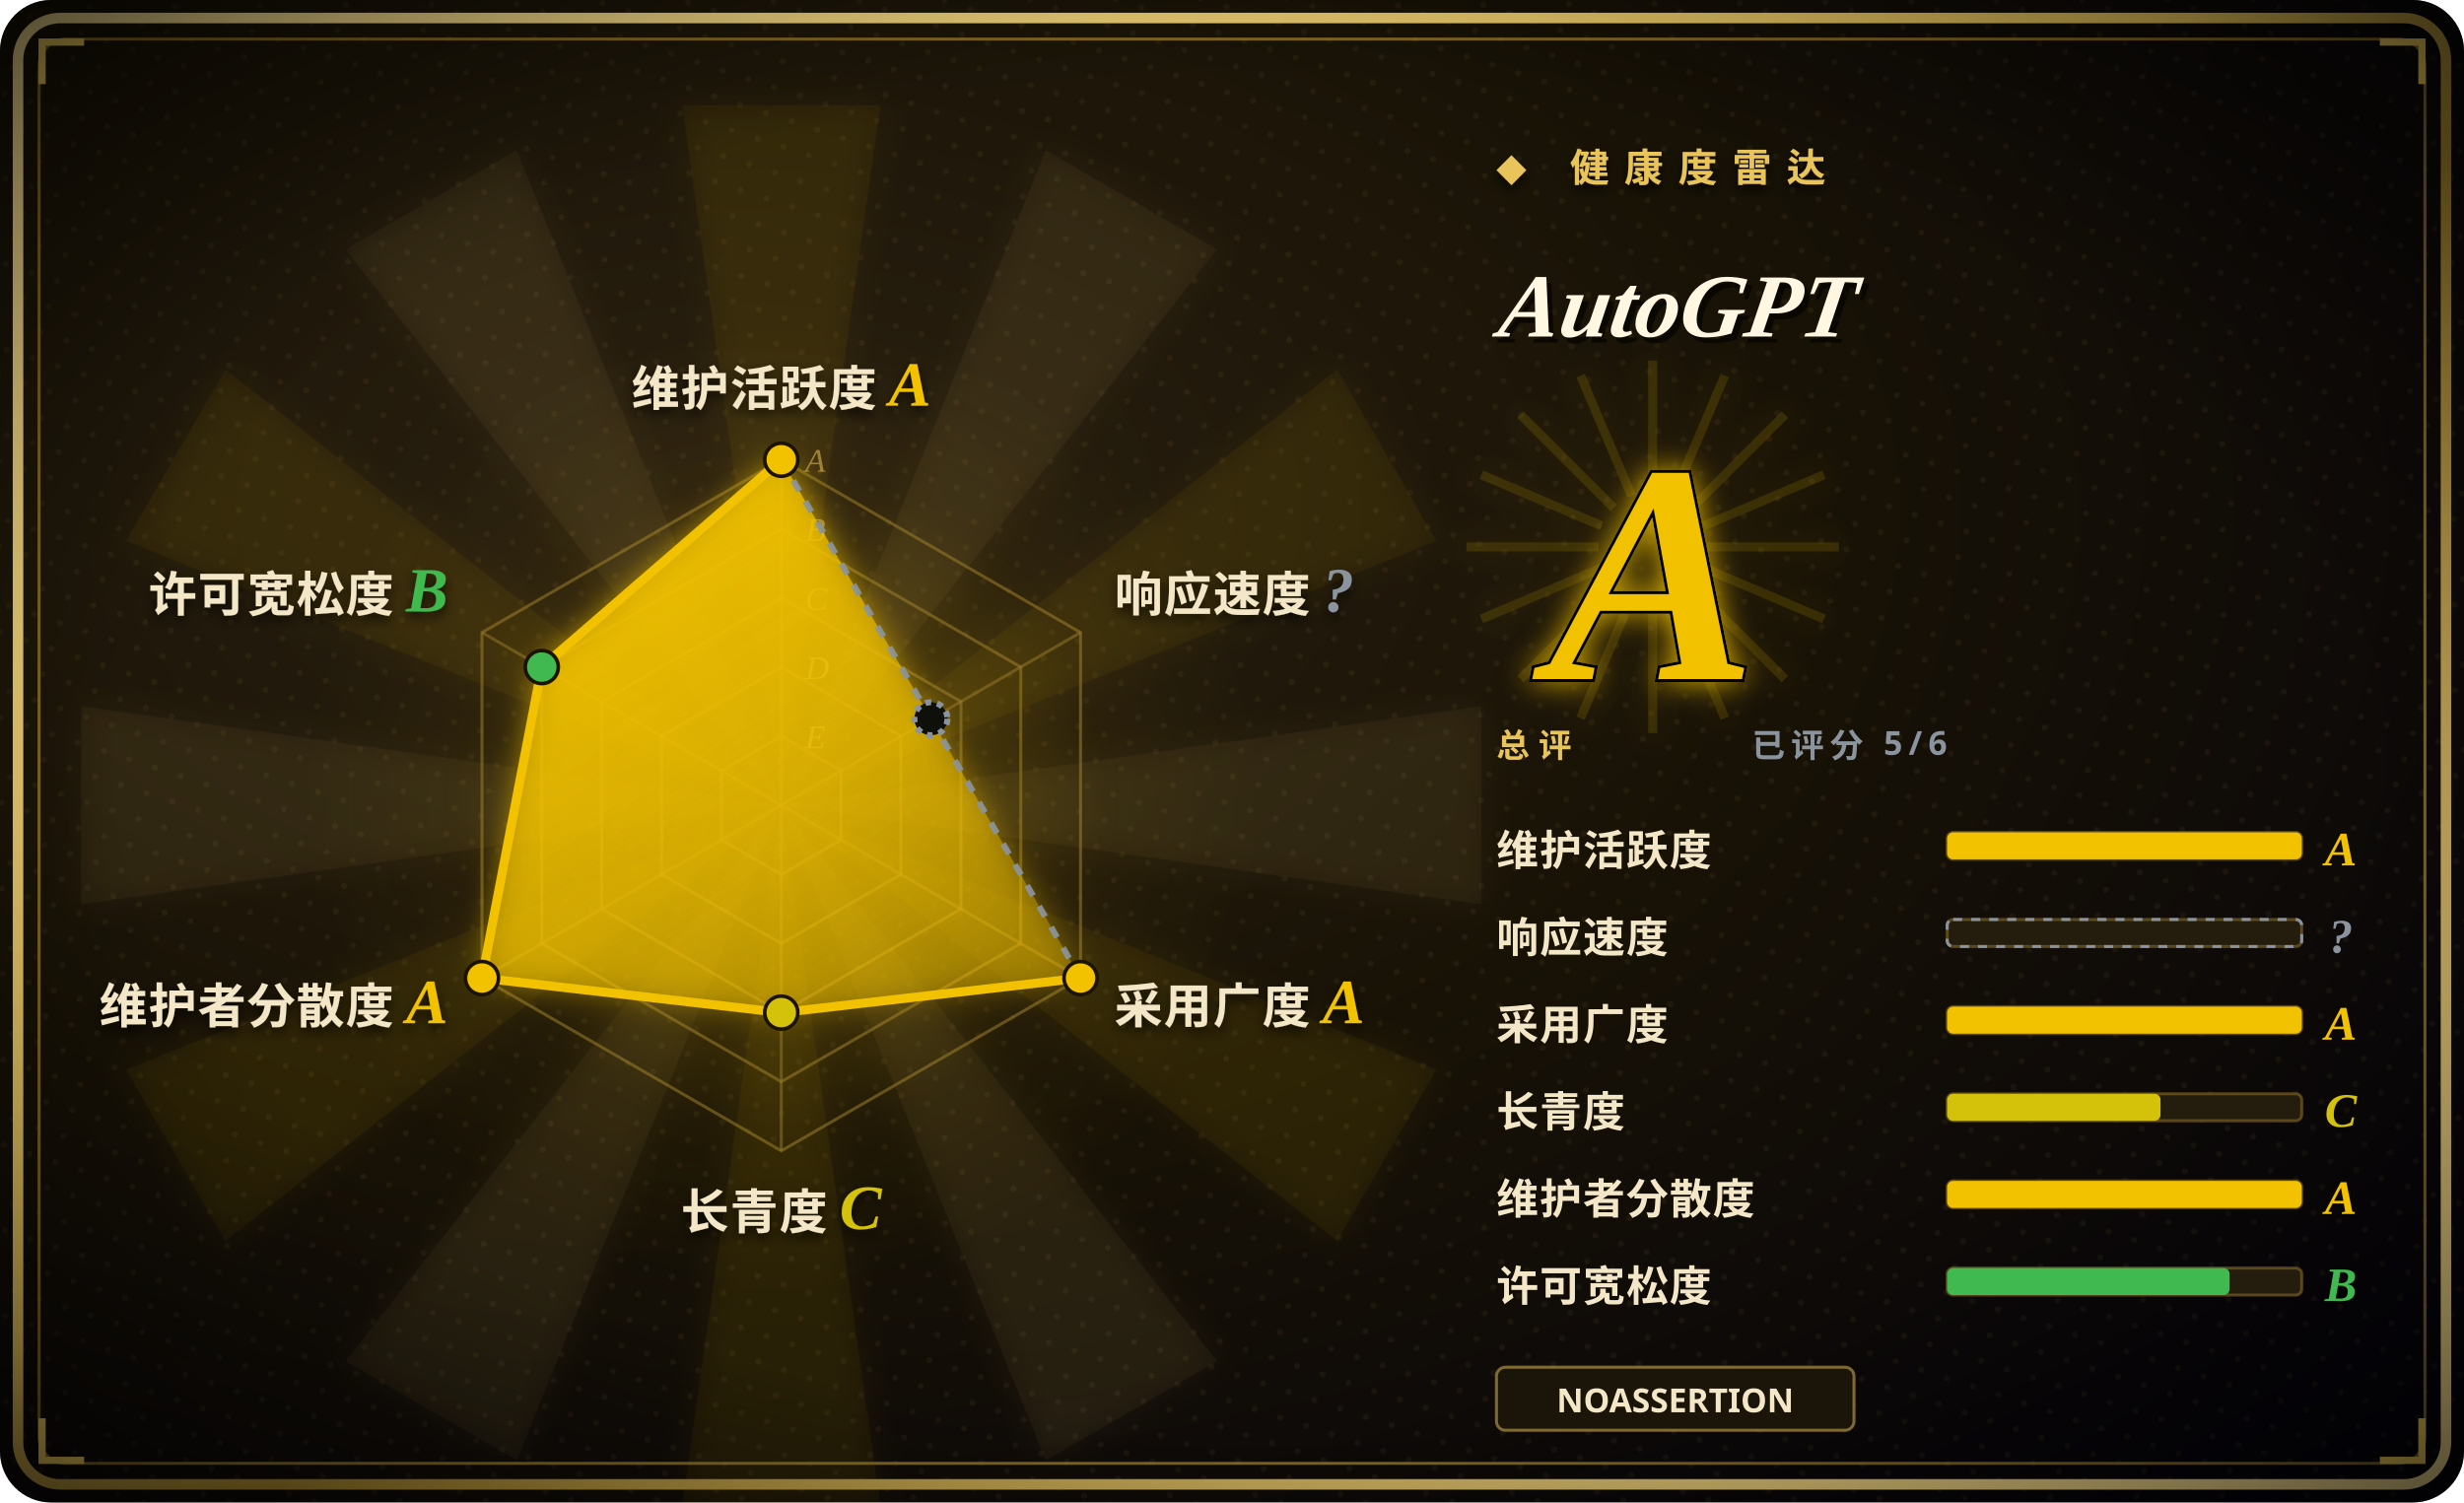
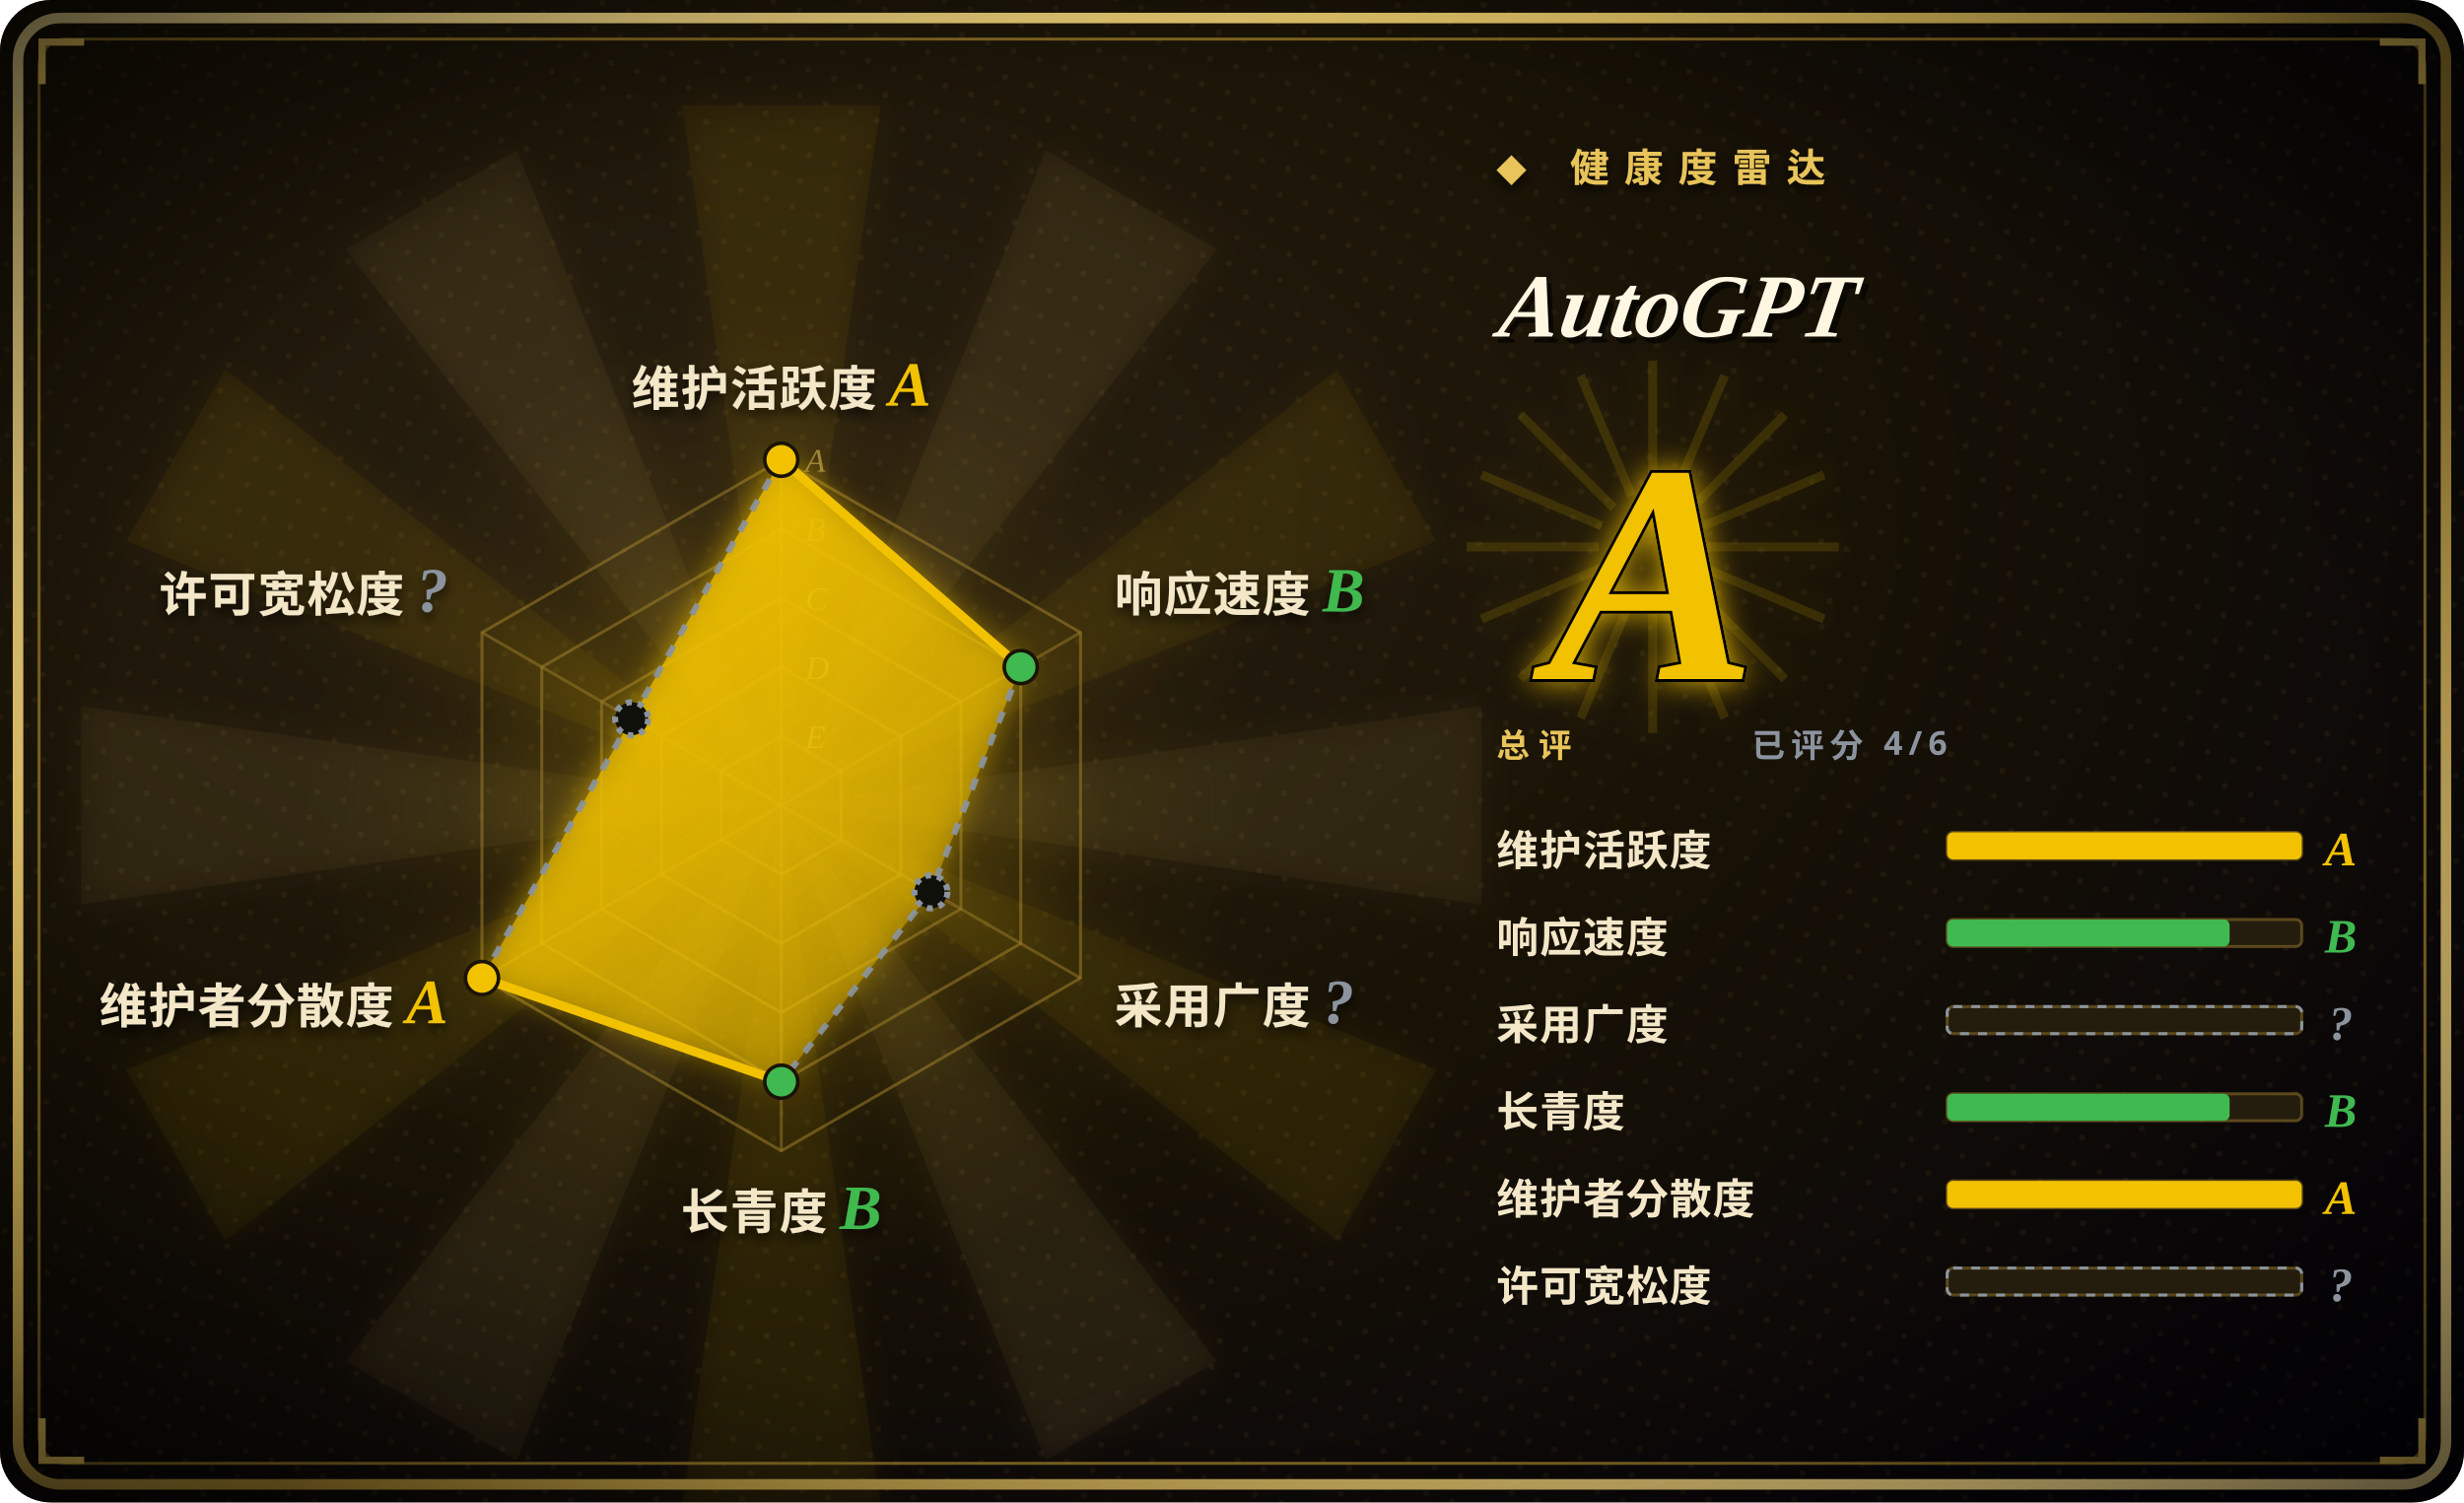
<svg xmlns="http://www.w3.org/2000/svg" width="820" height="500" viewBox="0 0 820 500">
  <defs>
    <radialGradient id="bg" cx="30%" cy="34%" r="90%">
      <stop offset="0%" stop-color="#2a2010" />
      <stop offset="48%" stop-color="#181206" />
      <stop offset="100%" stop-color="#05030a" />
    </radialGradient>
    <radialGradient id="vig" cx="50%" cy="50%" r="72%">
      <stop offset="62%" stop-color="#000000" stop-opacity="0" />
      <stop offset="100%" stop-color="#000000" stop-opacity="0.72" />
    </radialGradient>
    <linearGradient id="frame" x1="0" y1="0" x2="1" y2="1">
      <stop offset="0%" stop-color="#f6dd92" />
      <stop offset="45%" stop-color="#E8C45A" />
      <stop offset="55%" stop-color="#9c7d2a" />
      <stop offset="100%" stop-color="#f6dd92" />
    </linearGradient>
    <linearGradient id="poly" x1="0" y1="0" x2="0.7" y2="1">
      <stop offset="0%" stop-color="#F2C200" stop-opacity="0.92" />
      <stop offset="100%" stop-color="#F2C200" stop-opacity="0.34" />
    </linearGradient>
    <radialGradient id="halo" cx="50%" cy="50%" r="50%">
      <stop offset="0%" stop-color="#F2C200" stop-opacity="0.34" />
      <stop offset="68%" stop-color="#F2C200" stop-opacity="0.04" />
      <stop offset="100%" stop-color="#F2C200" stop-opacity="0" />
    </radialGradient>
    <filter id="glow" x="-60%" y="-60%" width="220%" height="220%">
      <feGaussianBlur stdDeviation="5" result="b" />
      <feMerge>
        <feMergeNode in="b" />
        <feMergeNode in="SourceGraphic" />
      </feMerge>
    </filter>
    <filter id="soft" x="-30%" y="-30%" width="160%" height="160%">
      <feDropShadow dx="0" dy="2" stdDeviation="2" flood-color="#000" flood-opacity="0.7" />
    </filter>
    <pattern id="halftone" width="9" height="9" patternUnits="userSpaceOnUse" patternTransform="rotate(18)">
      <circle cx="2" cy="2" r="1" fill="#E8C45A" fill-opacity="0.06" />
    </pattern>
  </defs>
  <rect width="820" height="500" rx="17" fill="url(#bg)" />
  <rect width="820" height="500" rx="17" fill="url(#halftone)" />
  <g opacity="0.5" filter="url(#glow)">
    <path d="M260,268 L493,235 L493,301 Z" fill="#E8C45A" fill-opacity="0.10" />
    <path d="M260,268 L478,356 L445,413 Z" fill="#F2C200" fill-opacity="0.10" />
    <path d="M260,268 L405,453 L348,486 Z" fill="#E8C45A" fill-opacity="0.10" />
    <path d="M260,268 L293,501 L227,501 Z" fill="#F2C200" fill-opacity="0.10" />
    <path d="M260,268 L172,486 L115,453 Z" fill="#E8C45A" fill-opacity="0.10" />
    <path d="M260,268 L75,413 L42,356 Z" fill="#F2C200" fill-opacity="0.10" />
    <path d="M260,268 L27,301 L27,235 Z" fill="#E8C45A" fill-opacity="0.10" />
    <path d="M260,268 L42,180 L75,123 Z" fill="#F2C200" fill-opacity="0.10" />
    <path d="M260,268 L115,83 L172,50 Z" fill="#E8C45A" fill-opacity="0.10" />
    <path d="M260,268 L227,35 L293,35 Z" fill="#F2C200" fill-opacity="0.10" />
    <path d="M260,268 L348,50 L405,83 Z" fill="#E8C45A" fill-opacity="0.10" />
    <path d="M260,268 L445,123 L478,180 Z" fill="#F2C200" fill-opacity="0.10" />
  </g>
  <circle cx="260" cy="268" r="161" fill="url(#halo)" />
  <rect x="6" y="6" width="808" height="488" rx="14" fill="none" stroke="url(#frame)" stroke-width="3.5" />
  <rect x="13" y="13" width="794" height="474" rx="9" fill="none" stroke="#9c7d2a" stroke-width="1" stroke-opacity="0.8" />
  <path d="M14,28 L14,14 L28,14" fill="none" stroke="#E8C45A" stroke-width="2.4" />
  <path d="M806,28 L806,14 L792,14" fill="none" stroke="#E8C45A" stroke-width="2.4" />
  <path d="M14,472 L14,486 L28,486" fill="none" stroke="#E8C45A" stroke-width="2.4" />
  <path d="M806,472 L806,486 L792,486" fill="none" stroke="#E8C45A" stroke-width="2.4" />
  <rect width="820" height="500" rx="17" fill="url(#vig)" />
  <polygon points="260.0,153.0 359.6,210.5 359.6,325.5 260.0,383.0 160.4,325.5 160.4,210.5" fill="none" stroke="#9c7d2a" stroke-opacity="0.55" stroke-width="1" />
  <polygon points="260.0,176.0 339.7,222.0 339.7,314.0 260.0,360.0 180.3,314.0 180.3,222.0" fill="none" stroke="#9c7d2a" stroke-opacity="0.55" stroke-width="1" />
  <polygon points="260.0,199.0 319.8,233.5 319.8,302.5 260.0,337.0 200.2,302.5 200.2,233.5" fill="none" stroke="#9c7d2a" stroke-opacity="0.55" stroke-width="1" />
  <polygon points="260.0,222.0 299.8,245.0 299.8,291.0 260.0,314.0 220.2,291.0 220.2,245.0" fill="none" stroke="#9c7d2a" stroke-opacity="0.55" stroke-width="1" />
  <polygon points="260.0,245.0 279.9,256.5 279.9,279.5 260.0,291.0 240.1,279.5 240.1,256.5" fill="none" stroke="#9c7d2a" stroke-opacity="0.55" stroke-width="1" />
  <line x1="260" y1="268" x2="260.0" y2="153.0" stroke="#9c7d2a" stroke-opacity="0.5" stroke-width="1" />
  <line x1="260" y1="268" x2="359.6" y2="210.5" stroke="#9c7d2a" stroke-opacity="0.5" stroke-width="1" />
  <line x1="260" y1="268" x2="359.6" y2="325.5" stroke="#9c7d2a" stroke-opacity="0.5" stroke-width="1" />
  <line x1="260" y1="268" x2="260.0" y2="383.0" stroke="#9c7d2a" stroke-opacity="0.5" stroke-width="1" />
  <line x1="260" y1="268" x2="160.4" y2="325.5" stroke="#9c7d2a" stroke-opacity="0.5" stroke-width="1" />
  <line x1="260" y1="268" x2="160.4" y2="210.5" stroke="#9c7d2a" stroke-opacity="0.5" stroke-width="1" />
  <text x="268" y="157.0" font-size="11" font-style="italic" fill="#E8C45A" fill-opacity="0.55" font-family="'Georgia','Times New Roman',serif">A</text>
  <text x="268" y="180.0" font-size="11" font-style="italic" fill="#E8C45A" fill-opacity="0.55" font-family="'Georgia','Times New Roman',serif">B</text>
  <text x="268" y="203.0" font-size="11" font-style="italic" fill="#E8C45A" fill-opacity="0.55" font-family="'Georgia','Times New Roman',serif">C</text>
  <text x="268" y="226.0" font-size="11" font-style="italic" fill="#E8C45A" fill-opacity="0.55" font-family="'Georgia','Times New Roman',serif">D</text>
  <text x="268" y="249.0" font-size="11" font-style="italic" fill="#E8C45A" fill-opacity="0.55" font-family="'Georgia','Times New Roman',serif">E</text>
-   <polygon points="260.0,153.0 309.8,239.2 359.6,325.5 260.0,337.0 160.4,325.5 180.3,222.0" fill="url(#poly)" filter="url(#glow)" />
-   <line x1="260.0" y1="153.0" x2="309.8" y2="239.2" stroke="#8B949E" stroke-width="2" stroke-dasharray="4 4" stroke-opacity="0.92" />
-   <line x1="309.8" y1="239.2" x2="359.6" y2="325.5" stroke="#8B949E" stroke-width="2" stroke-dasharray="4 4" stroke-opacity="0.92" />
-   <line x1="359.6" y1="325.5" x2="260.0" y2="337.0" stroke="#F2C200" stroke-width="3" />
-   <line x1="260.0" y1="337.0" x2="160.4" y2="325.5" stroke="#F2C200" stroke-width="3" />
-   <line x1="160.4" y1="325.5" x2="180.3" y2="222.0" stroke="#F2C200" stroke-width="3" />
-   <line x1="180.3" y1="222.0" x2="260.0" y2="153.0" stroke="#F2C200" stroke-width="3" />
+   <polygon points="260.0,153.0 339.7,222.0 309.8,296.8 260.0,360.0 160.4,325.5 210.2,239.2" fill="url(#poly)" filter="url(#glow)" />
+   <line x1="260.0" y1="153.0" x2="339.7" y2="222.0" stroke="#F2C200" stroke-width="3" />
+   <line x1="339.7" y1="222.0" x2="309.8" y2="296.8" stroke="#8B949E" stroke-width="2" stroke-dasharray="4 4" stroke-opacity="0.92" />
+   <line x1="309.8" y1="296.8" x2="260.0" y2="360.0" stroke="#8B949E" stroke-width="2" stroke-dasharray="4 4" stroke-opacity="0.92" />
+   <line x1="260.0" y1="360.0" x2="160.4" y2="325.5" stroke="#F2C200" stroke-width="3" />
+   <line x1="160.4" y1="325.5" x2="210.2" y2="239.2" stroke="#8B949E" stroke-width="2" stroke-dasharray="4 4" stroke-opacity="0.92" />
+   <line x1="210.2" y1="239.2" x2="260.0" y2="153.0" stroke="#8B949E" stroke-width="2" stroke-dasharray="4 4" stroke-opacity="0.92" />
  <circle cx="260.0" cy="153.0" r="5.5" fill="#F2C200" stroke="#1a1306" stroke-width="1.2" />
-   <circle cx="309.8" cy="239.2" r="5.5" fill="#10100b" stroke="#8B949E" stroke-width="2" stroke-dasharray="2 2" />
-   <circle cx="359.6" cy="325.5" r="5.5" fill="#F2C200" stroke="#1a1306" stroke-width="1.2" />
-   <circle cx="260.0" cy="337.0" r="5.5" fill="#D4C20A" stroke="#1a1306" stroke-width="1.2" />
+   <circle cx="339.7" cy="222.0" r="5.5" fill="#3FB950" stroke="#1a1306" stroke-width="1.2" />
+   <circle cx="309.8" cy="296.8" r="5.5" fill="#10100b" stroke="#8B949E" stroke-width="2" stroke-dasharray="2 2" />
+   <circle cx="260.0" cy="360.0" r="5.5" fill="#3FB950" stroke="#1a1306" stroke-width="1.2" />
  <circle cx="160.4" cy="325.5" r="5.5" fill="#F2C200" stroke="#1a1306" stroke-width="1.2" />
-   <circle cx="180.3" cy="222.0" r="5.5" fill="#3FB950" stroke="#1a1306" stroke-width="1.2" />
+   <circle cx="210.2" cy="239.2" r="5.5" fill="#10100b" stroke="#8B949E" stroke-width="2" stroke-dasharray="2 2" />
  <text x="260.0" y="135.0" font-size="16" font-weight="900" fill="#f3e7c8" text-anchor="middle" font-family="'PingFang SC','Hiragino Sans GB','Heiti SC','Microsoft YaHei',sans-serif" letter-spacing="0.4" filter="url(#soft)">维护活跃度 <tspan fill="#F2C200" font-family="'Georgia','Times New Roman',serif" font-style="italic" font-size="21">A</tspan>
  </text>
-   <text x="370.9" y="203.5" font-size="16" font-weight="900" fill="#f3e7c8" text-anchor="start" font-family="'PingFang SC','Hiragino Sans GB','Heiti SC','Microsoft YaHei',sans-serif" letter-spacing="0.4" filter="url(#soft)">响应速度 <tspan fill="#8B949E" font-family="'Georgia','Times New Roman',serif" font-style="italic" font-size="21">?</tspan>
+   <text x="370.9" y="203.5" font-size="16" font-weight="900" fill="#f3e7c8" text-anchor="start" font-family="'PingFang SC','Hiragino Sans GB','Heiti SC','Microsoft YaHei',sans-serif" letter-spacing="0.4" filter="url(#soft)">响应速度 <tspan fill="#3FB950" font-family="'Georgia','Times New Roman',serif" font-style="italic" font-size="21">B</tspan>
  </text>
-   <text x="370.9" y="340.5" font-size="16" font-weight="900" fill="#f3e7c8" text-anchor="start" font-family="'PingFang SC','Hiragino Sans GB','Heiti SC','Microsoft YaHei',sans-serif" letter-spacing="0.4" filter="url(#soft)">采用广度 <tspan fill="#F2C200" font-family="'Georgia','Times New Roman',serif" font-style="italic" font-size="21">A</tspan>
+   <text x="370.9" y="340.5" font-size="16" font-weight="900" fill="#f3e7c8" text-anchor="start" font-family="'PingFang SC','Hiragino Sans GB','Heiti SC','Microsoft YaHei',sans-serif" letter-spacing="0.4" filter="url(#soft)">采用广度 <tspan fill="#8B949E" font-family="'Georgia','Times New Roman',serif" font-style="italic" font-size="21">?</tspan>
  </text>
-   <text x="260.0" y="409.0" font-size="16" font-weight="900" fill="#f3e7c8" text-anchor="middle" font-family="'PingFang SC','Hiragino Sans GB','Heiti SC','Microsoft YaHei',sans-serif" letter-spacing="0.4" filter="url(#soft)">长青度 <tspan fill="#D4C20A" font-family="'Georgia','Times New Roman',serif" font-style="italic" font-size="21">C</tspan>
+   <text x="260.0" y="409.0" font-size="16" font-weight="900" fill="#f3e7c8" text-anchor="middle" font-family="'PingFang SC','Hiragino Sans GB','Heiti SC','Microsoft YaHei',sans-serif" letter-spacing="0.4" filter="url(#soft)">长青度 <tspan fill="#3FB950" font-family="'Georgia','Times New Roman',serif" font-style="italic" font-size="21">B</tspan>
  </text>
  <text x="149.1" y="340.5" font-size="16" font-weight="900" fill="#f3e7c8" text-anchor="end" font-family="'PingFang SC','Hiragino Sans GB','Heiti SC','Microsoft YaHei',sans-serif" letter-spacing="0.4" filter="url(#soft)">维护者分散度 <tspan fill="#F2C200" font-family="'Georgia','Times New Roman',serif" font-style="italic" font-size="21">A</tspan>
  </text>
-   <text x="149.1" y="203.5" font-size="16" font-weight="900" fill="#f3e7c8" text-anchor="end" font-family="'PingFang SC','Hiragino Sans GB','Heiti SC','Microsoft YaHei',sans-serif" letter-spacing="0.4" filter="url(#soft)">许可宽松度 <tspan fill="#3FB950" font-family="'Georgia','Times New Roman',serif" font-style="italic" font-size="21">B</tspan>
+   <text x="149.1" y="203.5" font-size="16" font-weight="900" fill="#f3e7c8" text-anchor="end" font-family="'PingFang SC','Hiragino Sans GB','Heiti SC','Microsoft YaHei',sans-serif" letter-spacing="0.4" filter="url(#soft)">许可宽松度 <tspan fill="#8B949E" font-family="'Georgia','Times New Roman',serif" font-style="italic" font-size="21">?</tspan>
  </text>
  <text x="498" y="60" font-size="13" letter-spacing="5" fill="#E8C45A" font-weight="900" font-family="'PingFang SC','Hiragino Sans GB','Heiti SC','Microsoft YaHei',sans-serif" filter="url(#soft)">◆ 健康度雷达</text>
  <g transform="translate(498,112) skewX(-9)">
    <text x="2" y="2" font-size="30" font-weight="900" font-style="italic" fill="#000" fill-opacity="0.6" font-family="'Georgia','Times New Roman',serif">AutoGPT</text>
    <text x="0" y="0" font-size="30" font-weight="900" font-style="italic" fill="#fff7e2" font-family="'Georgia','Times New Roman',serif">AutoGPT</text>
  </g>
  <line x1="498" y1="124" x2="648" y2="124" stroke="url(#frame)" stroke-width="2" />
  <g opacity="0.85" filter="url(#glow)">
    <line x1="568" y1="182" x2="612" y2="182" stroke="#F2C200" stroke-opacity="0.16" stroke-width="3" />
    <line x1="567" y1="189" x2="607" y2="206" stroke="#F2C200" stroke-opacity="0.16" stroke-width="3" />
    <line x1="563" y1="195" x2="594" y2="226" stroke="#F2C200" stroke-opacity="0.16" stroke-width="3" />
    <line x1="557" y1="199" x2="574" y2="239" stroke="#F2C200" stroke-opacity="0.16" stroke-width="3" />
    <line x1="550" y1="200" x2="550" y2="244" stroke="#F2C200" stroke-opacity="0.16" stroke-width="3" />
    <line x1="543" y1="199" x2="526" y2="239" stroke="#F2C200" stroke-opacity="0.16" stroke-width="3" />
    <line x1="537" y1="195" x2="506" y2="226" stroke="#F2C200" stroke-opacity="0.16" stroke-width="3" />
    <line x1="533" y1="189" x2="493" y2="206" stroke="#F2C200" stroke-opacity="0.16" stroke-width="3" />
    <line x1="532" y1="182" x2="488" y2="182" stroke="#F2C200" stroke-opacity="0.16" stroke-width="3" />
    <line x1="533" y1="175" x2="493" y2="158" stroke="#F2C200" stroke-opacity="0.16" stroke-width="3" />
    <line x1="537" y1="169" x2="506" y2="138" stroke="#F2C200" stroke-opacity="0.16" stroke-width="3" />
    <line x1="543" y1="165" x2="526" y2="125" stroke="#F2C200" stroke-opacity="0.16" stroke-width="3" />
    <line x1="550" y1="164" x2="550" y2="120" stroke="#F2C200" stroke-opacity="0.16" stroke-width="3" />
    <line x1="557" y1="165" x2="574" y2="125" stroke="#F2C200" stroke-opacity="0.16" stroke-width="3" />
    <line x1="563" y1="169" x2="594" y2="138" stroke="#F2C200" stroke-opacity="0.16" stroke-width="3" />
    <line x1="567" y1="175" x2="607" y2="158" stroke="#F2C200" stroke-opacity="0.16" stroke-width="3" />
  </g>
  <text x="550" y="226" font-size="104" font-weight="900" font-style="italic" text-anchor="middle" fill="#F2C200" stroke="#000" stroke-width="2" paint-order="stroke" font-family="'Georgia','Times New Roman',serif" filter="url(#glow)">A</text>
  <text x="498" y="252" font-size="11" letter-spacing="3" fill="#E8C45A" font-family="'PingFang SC','Hiragino Sans GB','Heiti SC','Microsoft YaHei',sans-serif" font-weight="900">总评</text>
-   <text x="648" y="252" font-size="11" letter-spacing="2" fill="#8B949E" font-family="'PingFang SC','Hiragino Sans GB','Heiti SC','Microsoft YaHei',sans-serif" font-weight="900" text-anchor="end">已评分 5/6</text>
+   <text x="648" y="252" font-size="11" letter-spacing="2" fill="#8B949E" font-family="'PingFang SC','Hiragino Sans GB','Heiti SC','Microsoft YaHei',sans-serif" font-weight="900" text-anchor="end">已评分 4/6</text>
  <text x="498" y="288" font-size="14" font-weight="900" fill="#f3e7c8" font-family="'PingFang SC','Hiragino Sans GB','Heiti SC','Microsoft YaHei',sans-serif" letter-spacing="0.4">维护活跃度</text>
  <rect x="648" y="277" width="118" height="9" rx="2" fill="#241d0e" stroke="#9c7d2a" stroke-opacity="0.5" />
  <rect x="648" y="277" width="118" height="9" rx="2" fill="#F2C200" />
  <text x="779" y="288" font-size="16" font-weight="900" font-style="italic" fill="#F2C200" font-family="'Georgia','Times New Roman',serif" text-anchor="middle">A</text>
  <text x="498" y="317" font-size="14" font-weight="900" fill="#f3e7c8" font-family="'PingFang SC','Hiragino Sans GB','Heiti SC','Microsoft YaHei',sans-serif" letter-spacing="0.4">响应速度</text>
  <rect x="648" y="306" width="118" height="9" rx="2" fill="#241d0e" stroke="#9c7d2a" stroke-opacity="0.5" />
-   <rect x="648" y="306" width="118" height="9" rx="2" fill="none" stroke="#8B949E" stroke-dasharray="3 3" />
-   <text x="779" y="317" font-size="16" font-weight="900" font-style="italic" fill="#8B949E" font-family="'Georgia','Times New Roman',serif" text-anchor="middle">?</text>
+   <rect x="648" y="306" width="94" height="9" rx="2" fill="#3FB950" />
+   <text x="779" y="317" font-size="16" font-weight="900" font-style="italic" fill="#3FB950" font-family="'Georgia','Times New Roman',serif" text-anchor="middle">B</text>
  <text x="498" y="346" font-size="14" font-weight="900" fill="#f3e7c8" font-family="'PingFang SC','Hiragino Sans GB','Heiti SC','Microsoft YaHei',sans-serif" letter-spacing="0.4">采用广度</text>
  <rect x="648" y="335" width="118" height="9" rx="2" fill="#241d0e" stroke="#9c7d2a" stroke-opacity="0.5" />
-   <rect x="648" y="335" width="118" height="9" rx="2" fill="#F2C200" />
-   <text x="779" y="346" font-size="16" font-weight="900" font-style="italic" fill="#F2C200" font-family="'Georgia','Times New Roman',serif" text-anchor="middle">A</text>
+   <rect x="648" y="335" width="118" height="9" rx="2" fill="none" stroke="#8B949E" stroke-dasharray="3 3" />
+   <text x="779" y="346" font-size="16" font-weight="900" font-style="italic" fill="#8B949E" font-family="'Georgia','Times New Roman',serif" text-anchor="middle">?</text>
  <text x="498" y="375" font-size="14" font-weight="900" fill="#f3e7c8" font-family="'PingFang SC','Hiragino Sans GB','Heiti SC','Microsoft YaHei',sans-serif" letter-spacing="0.4">长青度</text>
  <rect x="648" y="364" width="118" height="9" rx="2" fill="#241d0e" stroke="#9c7d2a" stroke-opacity="0.5" />
-   <rect x="648" y="364" width="71" height="9" rx="2" fill="#D4C20A" />
-   <text x="779" y="375" font-size="16" font-weight="900" font-style="italic" fill="#D4C20A" font-family="'Georgia','Times New Roman',serif" text-anchor="middle">C</text>
+   <rect x="648" y="364" width="94" height="9" rx="2" fill="#3FB950" />
+   <text x="779" y="375" font-size="16" font-weight="900" font-style="italic" fill="#3FB950" font-family="'Georgia','Times New Roman',serif" text-anchor="middle">B</text>
  <text x="498" y="404" font-size="14" font-weight="900" fill="#f3e7c8" font-family="'PingFang SC','Hiragino Sans GB','Heiti SC','Microsoft YaHei',sans-serif" letter-spacing="0.4">维护者分散度</text>
  <rect x="648" y="393" width="118" height="9" rx="2" fill="#241d0e" stroke="#9c7d2a" stroke-opacity="0.5" />
  <rect x="648" y="393" width="118" height="9" rx="2" fill="#F2C200" />
  <text x="779" y="404" font-size="16" font-weight="900" font-style="italic" fill="#F2C200" font-family="'Georgia','Times New Roman',serif" text-anchor="middle">A</text>
  <text x="498" y="433" font-size="14" font-weight="900" fill="#f3e7c8" font-family="'PingFang SC','Hiragino Sans GB','Heiti SC','Microsoft YaHei',sans-serif" letter-spacing="0.4">许可宽松度</text>
  <rect x="648" y="422" width="118" height="9" rx="2" fill="#241d0e" stroke="#9c7d2a" stroke-opacity="0.5" />
-   <rect x="648" y="422" width="94" height="9" rx="2" fill="#3FB950" />
-   <text x="779" y="433" font-size="16" font-weight="900" font-style="italic" fill="#3FB950" font-family="'Georgia','Times New Roman',serif" text-anchor="middle">B</text>
-   <rect x="498" y="455" width="119" height="21" rx="3" fill="#1b1408" stroke="#E8C45A" stroke-opacity="0.5" />
-   <text x="557.5" y="470" font-size="11" font-weight="700" fill="#f3e7c8" text-anchor="middle" font-family="'PingFang SC','Hiragino Sans GB','Heiti SC','Microsoft YaHei',sans-serif">NOASSERTION</text>
+   <rect x="648" y="422" width="118" height="9" rx="2" fill="none" stroke="#8B949E" stroke-dasharray="3 3" />
+   <text x="779" y="433" font-size="16" font-weight="900" font-style="italic" fill="#8B949E" font-family="'Georgia','Times New Roman',serif" text-anchor="middle">?</text>
</svg>
